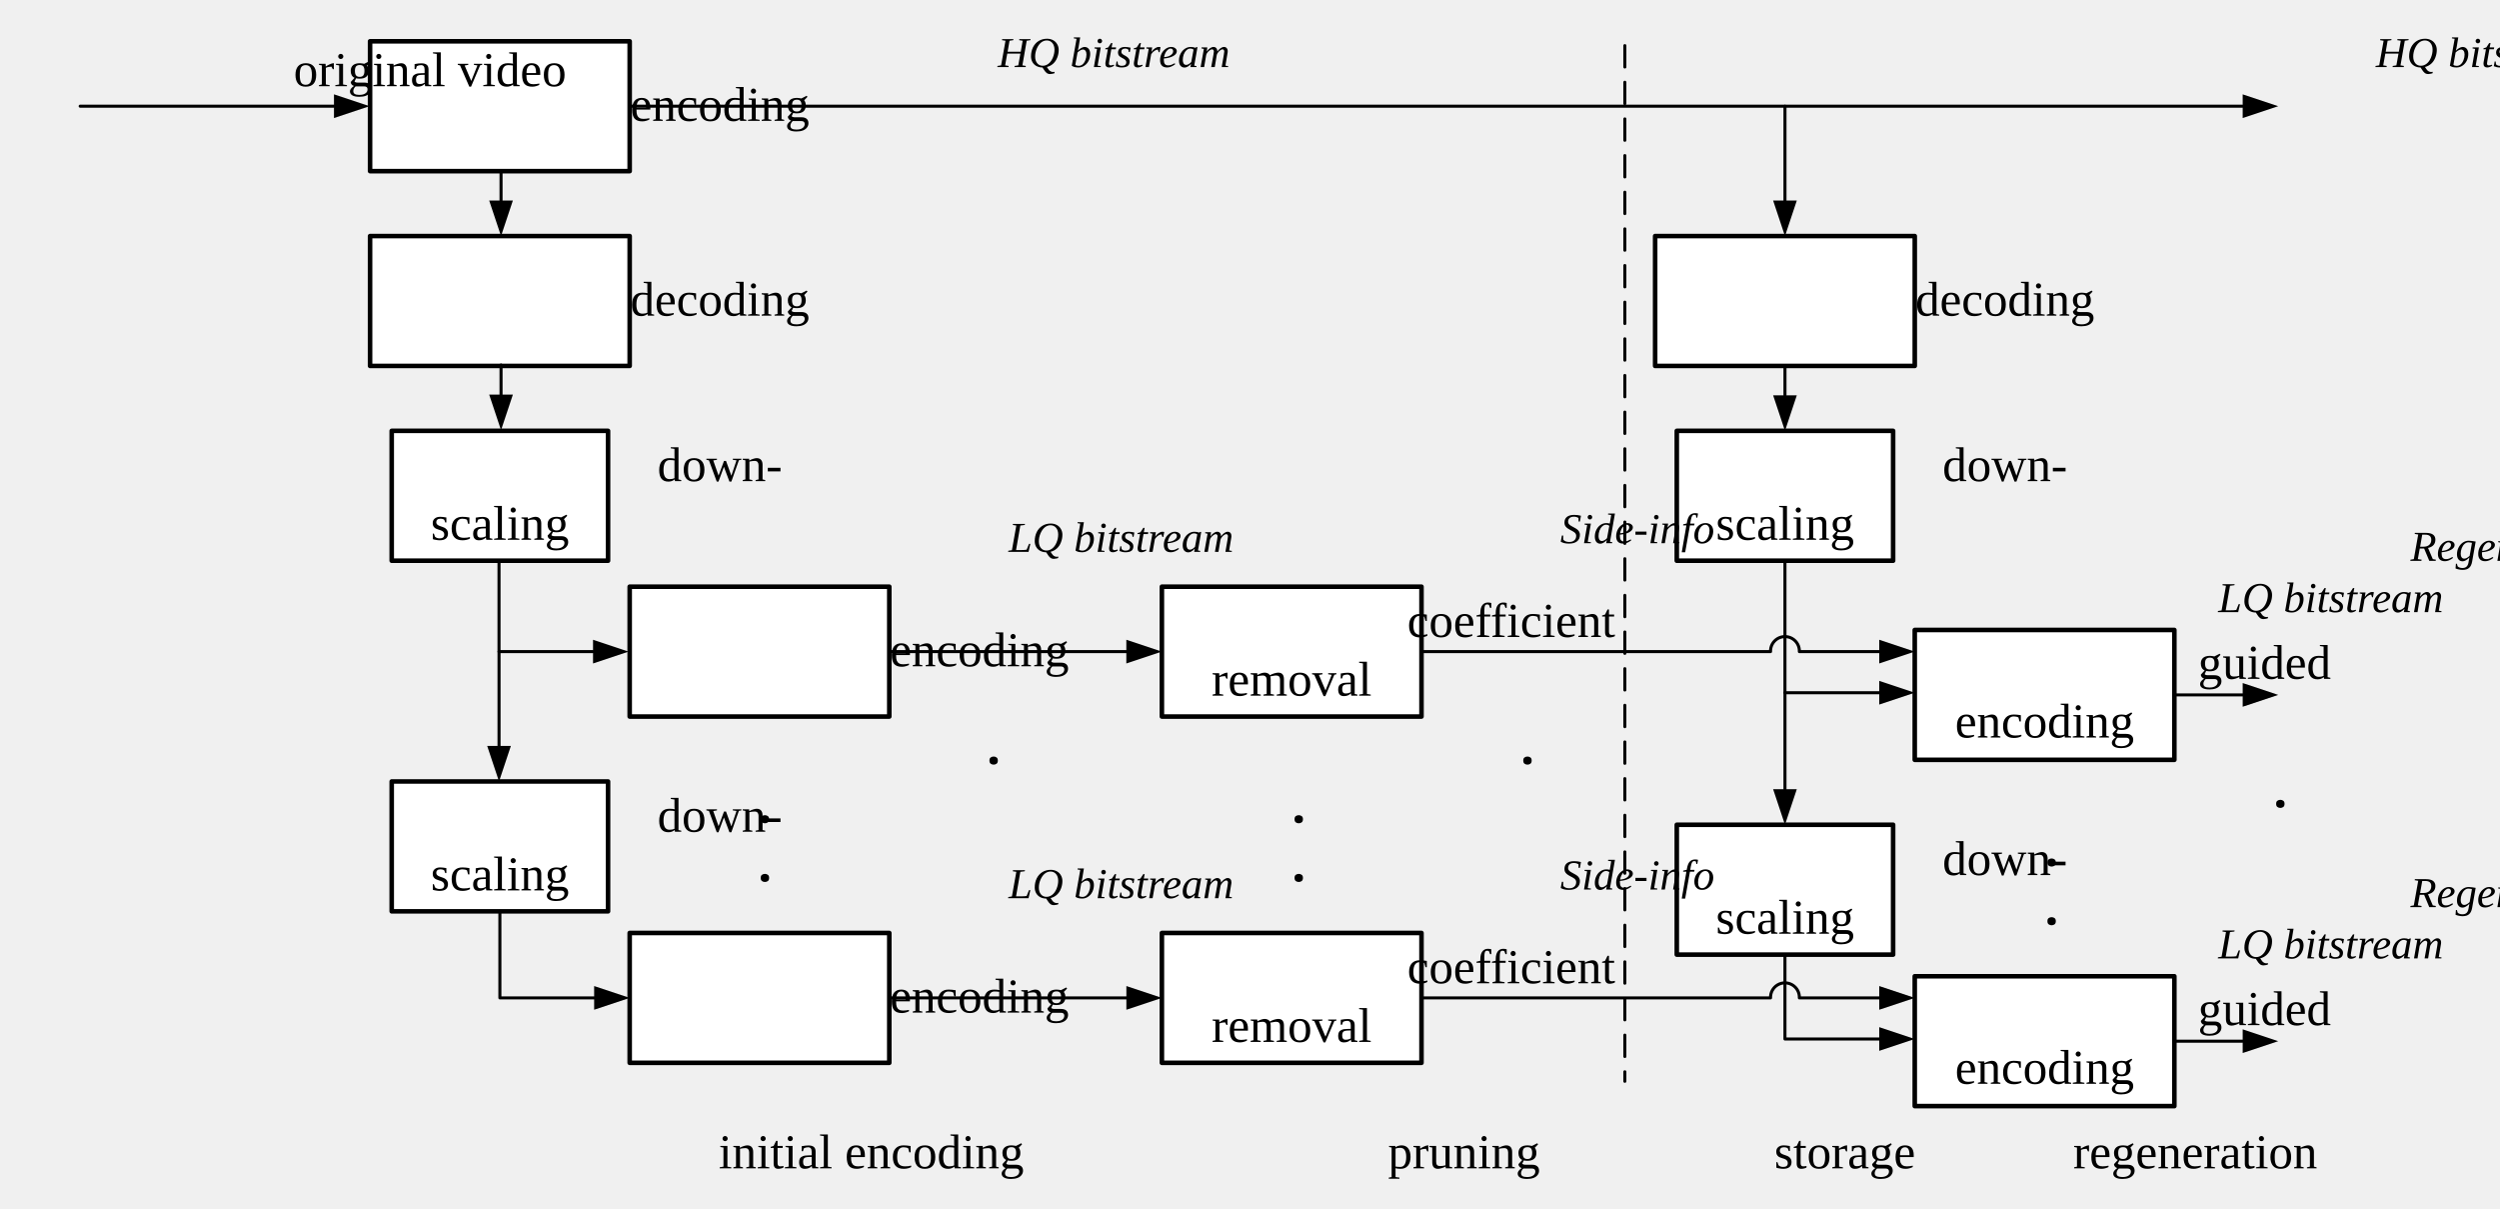
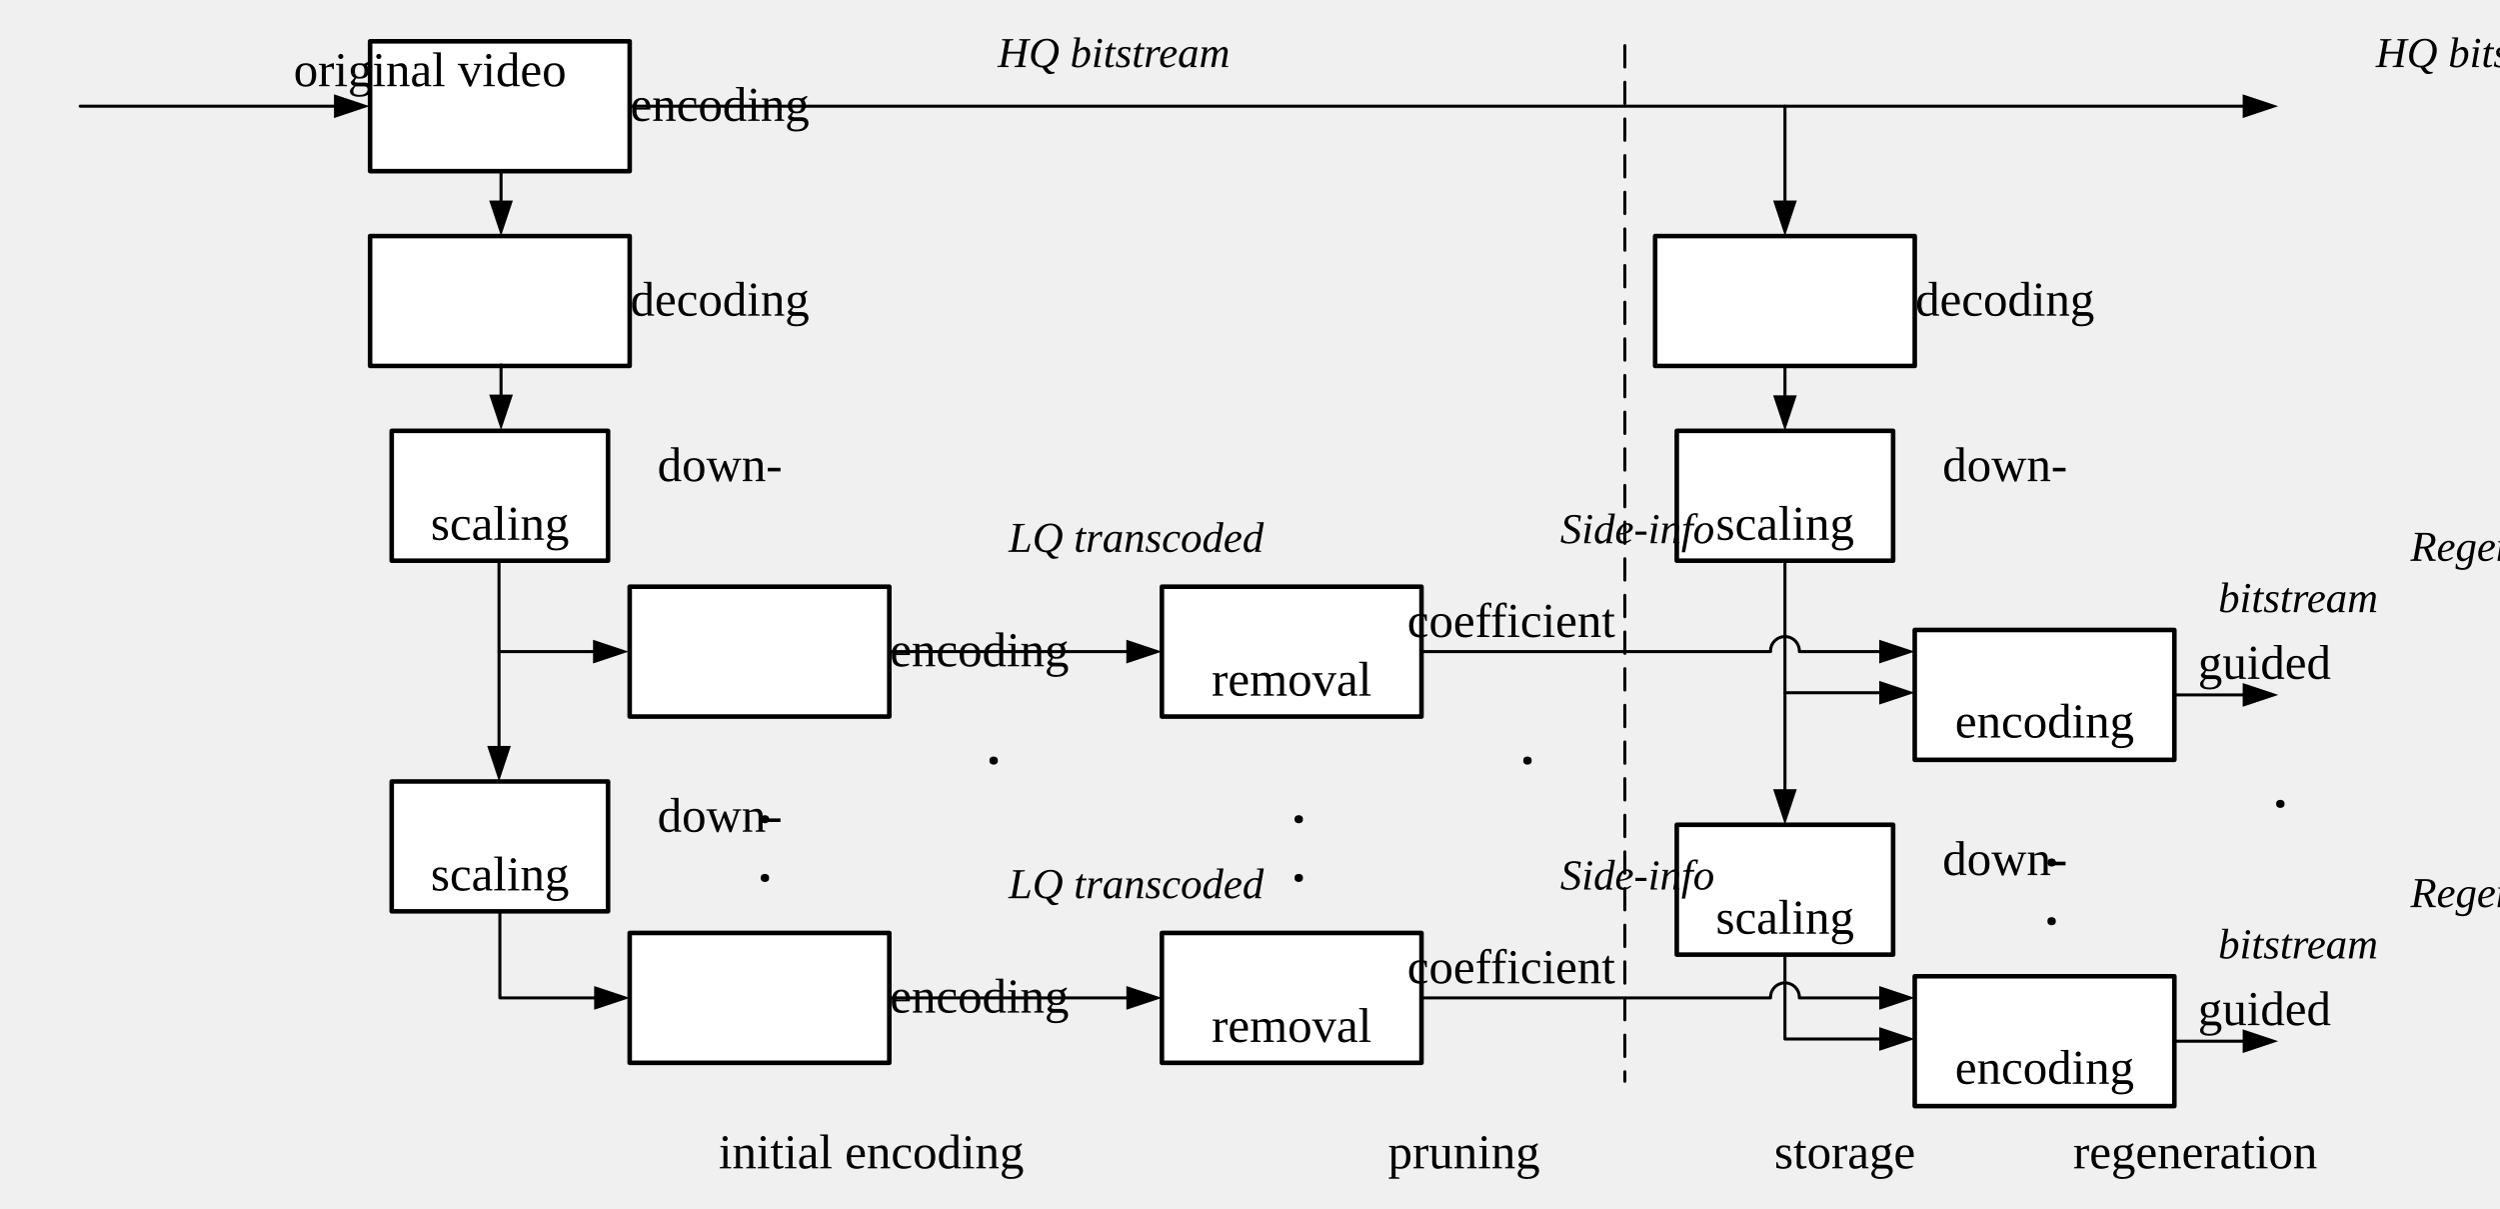
<svg xmlns="http://www.w3.org/2000/svg" xmlns:ns1="http://schemas.microsoft.com/visio/2003/SVGExtensions/" xmlns:xlink="http://www.w3.org/1999/xlink" width="5.685in" height="2.747in" viewBox="0 0 409.293 197.758" xml:space="preserve" color-interpolation-filters="sRGB" class="st10">
  <ns1:documentProperties ns1:langID="1053" ns1:metric="true" ns1:viewMarkup="false">
    <ns1:userDefs>
      <ns1:ud ns1:nameU="msvConvertTheme" />
    </ns1:userDefs>
  </ns1:documentProperties>
  <style type="text/css">
	
		.st1 {fill:#ffffff;stroke:#000000;stroke-linecap:round;stroke-linejoin:round;stroke-width:0.75}
		.st2 {fill:#000000;font-family:Times New Roman;font-size:0.667em}
		.st3 {font-size:1em}
		.st4 {marker-end:url(#mrkr13-31);stroke:#000000;stroke-linecap:round;stroke-linejoin:round;stroke-width:0.5}
		.st5 {fill:#000000;fill-opacity:1;stroke:#000000;stroke-opacity:1;stroke-width:0.258}
		.st6 {fill:none;stroke:none;stroke-linecap:round;stroke-linejoin:round;stroke-width:0.75}
		.st7 {stroke:#000000;stroke-dasharray:3.5,2.5;stroke-linecap:round;stroke-linejoin:round;stroke-width:0.5}
		.st8 {fill:#000000;font-family:Calibri;font-size:0.667em;font-weight:bold}
		.st9 {fill:#000000;font-family:Times New Roman;font-size:0.583em;font-style:italic}
		.st10 {fill:none;fill-rule:evenodd;font-size:12px;overflow:visible;stroke-linecap:square;stroke-miterlimit:3}
	
	</style>
  <defs id="Markers">
    <g id="lend13">
      <path d="M 3 1 L 0 0 L 3 -1 L 3 1 " style="stroke:none" />
    </g>
    <marker id="mrkr13-31" class="st5" ns1:arrowType="13" ns1:arrowSize="0" ns1:setback="11.64" refX="-11.64" orient="auto" markerUnits="strokeWidth" overflow="visible">
      <use xlink:href="#lend13" transform="scale(-3.88,-3.88) " />
    </marker>
  </defs>
  <g ns1:mID="0" ns1:index="1" ns1:groupContext="foregroundPage">
    <ns1:pageProperties ns1:drawingScale="0.0393701" ns1:pageScale="0.0393701" ns1:drawingUnits="24" ns1:shadowOffsetX="8.50394" ns1:shadowOffsetY="-8.50394" />
    <ns1:layer ns1:name="Connector" ns1:index="0" />
    <g id="shape1-1" ns1:mID="1" ns1:groupContext="shape" transform="translate(190.296,-80.4537)">
      <ns1:textBlock ns1:margins="rect(4,4,4,4)" ns1:tabSpace="42.5197" />
      <ns1:textRect cx="21.26" cy="187.128" width="42.52" height="21.26" />
      <rect x="0" y="176.498" width="42.52" height="21.26" class="st1" />
      <text x="4.16" y="184.73" class="st2" ns1:langID="1053">
        <ns1:paragraph ns1:horizAlign="1" />
        <ns1:tabList />coefficient<ns1:lf />
        <tspan x="8.15" dy="1.2em" class="st3">removal</tspan>
      </text>
    </g>
    <g id="shape2-5" ns1:mID="2" ns1:groupContext="shape" transform="translate(103.131,-80.4537)">
      <ns1:textBlock ns1:margins="rect(4,4,4,4)" ns1:tabSpace="42.5197" />
      <ns1:textRect cx="21.26" cy="187.128" width="42.52" height="21.26" />
      <rect x="0" y="176.498" width="42.52" height="21.26" class="st1" />
      <text x="6.6" y="189.53" class="st2" ns1:langID="1053">
        <ns1:paragraph ns1:horizAlign="1" />
        <ns1:tabList />encoding</text>
    </g>
    <g id="shape3-8" ns1:mID="3" ns1:groupContext="shape" transform="translate(64.1545,-105.966)">
      <ns1:textBlock ns1:margins="rect(4,4,4,4)" ns1:tabSpace="42.5197" />
      <ns1:textRect cx="17.716" cy="187.128" width="35.44" height="21.26" />
      <rect x="0" y="176.498" width="35.433" height="21.26" class="st1" />
      <text x="7.5" y="184.73" class="st2" ns1:langID="1053">
        <ns1:paragraph ns1:horizAlign="1" />
        <ns1:tabList />down-<ns1:lf />
        <tspan x="6.39" dy="1.2em" class="st3">scaling</tspan>
      </text>
    </g>
    <g id="shape4-12" ns1:mID="4" ns1:groupContext="shape" transform="translate(271.084,-137.855)">
      <ns1:textBlock ns1:margins="rect(4,4,4,4)" ns1:tabSpace="42.5197" />
      <ns1:textRect cx="21.26" cy="187.128" width="42.52" height="21.26" />
      <rect x="0" y="176.498" width="42.52" height="21.26" class="st1" />
      <text x="6.6" y="189.53" class="st2" ns1:langID="1053">
        <ns1:paragraph ns1:horizAlign="1" />
        <ns1:tabList />decoding</text>
    </g>
    <g id="shape5-15" ns1:mID="5" ns1:groupContext="shape" transform="translate(313.603,-73.3671)">
      <ns1:textBlock ns1:margins="rect(4,4,4,4)" ns1:tabSpace="42.5197" />
      <ns1:textRect cx="21.26" cy="186.901" width="42.52" height="20.806" />
      <rect x="0" y="176.498" width="42.52" height="21.26" class="st1" />
      <text x="10.37" y="184.5" class="st2" ns1:langID="1053">
        <ns1:paragraph ns1:horizAlign="1" />
        <ns1:tabList />guided<ns1:lf />
        <tspan x="6.6" dy="1.2em" class="st3">encoding</tspan>
      </text>
    </g>
    <g id="shape6-19" ns1:mID="6" ns1:groupContext="shape" transform="translate(60.6112,-169.745)">
      <ns1:textBlock ns1:margins="rect(4,4,4,4)" ns1:tabSpace="42.5197" />
      <ns1:textRect cx="21.26" cy="187.128" width="42.52" height="21.26" />
      <rect x="0" y="176.498" width="42.52" height="21.26" class="st1" />
      <text x="6.6" y="189.53" class="st2" ns1:langID="1053">
        <ns1:paragraph ns1:horizAlign="1" />
        <ns1:tabList />encoding</text>
    </g>
    <g id="shape9-22" ns1:mID="9" ns1:groupContext="shape" transform="translate(274.627,-105.966)">
      <ns1:textBlock ns1:margins="rect(4,4,4,4)" ns1:tabSpace="42.5197" />
      <ns1:textRect cx="17.716" cy="187.128" width="35.44" height="21.26" />
      <rect x="0" y="176.498" width="35.433" height="21.26" class="st1" />
      <text x="7.5" y="184.73" class="st2" ns1:langID="1053">
        <ns1:paragraph ns1:horizAlign="1" />
        <ns1:tabList />down-<ns1:lf />
        <tspan x="6.39" dy="1.2em" class="st3">scaling</tspan>
      </text>
    </g>
    <g id="shape10-26" ns1:mID="10" ns1:groupContext="shape" ns1:layerMember="0" transform="translate(103.162,-173.288)">
      <path d="M0 190.67 L264.15 190.67" class="st4" />
    </g>
    <g id="shape11-32" ns1:mID="11" ns1:groupContext="shape" ns1:layerMember="0" transform="translate(13.1309,-187.462)">
      <path d="M0 204.84 L41.57 204.84" class="st4" />
    </g>
    <g id="shape12-37" ns1:mID="12" ns1:groupContext="shape" transform="translate(0.375,-177.54)">
      <ns1:textBlock ns1:margins="rect(4,4,4,4)" ns1:tabSpace="42.5197" />
      <ns1:textRect cx="34.016" cy="189.254" width="68.04" height="17.008" />
      <rect x="0" y="180.75" width="68.031" height="17.008" class="st6" />
      <text x="11.69" y="191.65" class="st2" ns1:langID="1053">
        <ns1:paragraph ns1:horizAlign="1" />
        <ns1:tabList />original video</text>
    </g>
    <g id="shape14-40" ns1:mID="14" ns1:groupContext="shape" ns1:layerMember="0" transform="translate(81.7293,-105.966)">
      <path d="M0 197.76 L0 212.64 L15.4 212.64" class="st4" />
    </g>
    <g id="shape15-45" ns1:mID="15" ns1:groupContext="shape" ns1:layerMember="0" transform="translate(145.904,-83.997)">
      <path d="M0 190.67 L38.57 190.67" class="st4" />
    </g>
    <g id="shape17-50" ns1:mID="17" ns1:groupContext="shape" ns1:layerMember="0" transform="translate(292.344,-105.966)">
      <path d="M0 197.76 L0 219.37 L15.44 219.37" class="st4" />
    </g>
    <g id="shape18-55" ns1:mID="18" ns1:groupContext="shape" ns1:layerMember="0" transform="translate(232.965,-83.997)">
      <path d="M0 190.67 L57.02 190.67 A2.362 2.362 0 1 1 61.74 190.67 L74.82 190.67" class="st4" />
    </g>
    <g id="shape16-60" ns1:mID="16" ns1:groupContext="shape" ns1:layerMember="0" transform="translate(285.257,-180.375)">
      <path d="M7.09 197.76 L7.09 213.2" class="st4" />
    </g>
    <g id="shape20-65" ns1:mID="20" ns1:groupContext="shape" ns1:layerMember="0" transform="translate(285.257,-139.627)">
      <path d="M7.09 199.53 L7.09 204.34" class="st4" />
    </g>
    <g id="shape22-70" ns1:mID="22" ns1:groupContext="shape" transform="translate(64.1545,-48.564)">
      <ns1:textBlock ns1:margins="rect(4,4,4,4)" ns1:tabSpace="42.5197" />
      <ns1:textRect cx="17.716" cy="187.128" width="35.44" height="21.26" />
      <rect x="0" y="176.498" width="35.433" height="21.26" class="st1" />
      <text x="7.5" y="184.73" class="st2" ns1:langID="1053">
        <ns1:paragraph ns1:horizAlign="1" />
        <ns1:tabList />down-<ns1:lf />
        <tspan x="6.39" dy="1.2em" class="st3">scaling</tspan>
      </text>
    </g>
    <g id="shape23-74" ns1:mID="23" ns1:groupContext="shape" ns1:layerMember="0" transform="translate(74.6427,-91.0837)">
      <path d="M7.09 197.76 L7.09 213.2" class="st4" />
    </g>
    <g id="shape24-79" ns1:mID="24" ns1:groupContext="shape" transform="translate(190.296,-23.7608)">
      <ns1:textBlock ns1:margins="rect(4,4,4,4)" ns1:tabSpace="42.5197" />
      <ns1:textRect cx="21.26" cy="187.128" width="42.52" height="21.26" />
      <rect x="0" y="176.498" width="42.52" height="21.26" class="st1" />
      <text x="4.16" y="184.73" class="st2" ns1:langID="1053">
        <ns1:paragraph ns1:horizAlign="1" />
        <ns1:tabList />coefficient<ns1:lf />
        <tspan x="8.15" dy="1.2em" class="st3">removal</tspan>
      </text>
    </g>
    <g id="shape25-83" ns1:mID="25" ns1:groupContext="shape" transform="translate(103.131,-23.7608)">
      <ns1:textBlock ns1:margins="rect(4,4,4,4)" ns1:tabSpace="42.5197" />
      <ns1:textRect cx="21.26" cy="187.128" width="42.52" height="21.26" />
      <rect x="0" y="176.498" width="42.52" height="21.26" class="st1" />
      <text x="6.6" y="189.53" class="st2" ns1:langID="1053">
        <ns1:paragraph ns1:horizAlign="1" />
        <ns1:tabList />encoding</text>
    </g>
    <g id="shape26-86" ns1:mID="26" ns1:groupContext="shape" transform="translate(313.603,-16.6742)">
      <ns1:textBlock ns1:margins="rect(4,4,4,4)" ns1:tabSpace="42.5197" />
      <ns1:textRect cx="21.26" cy="186.901" width="42.52" height="20.806" />
      <rect x="0" y="176.498" width="42.52" height="21.26" class="st1" />
      <text x="10.37" y="184.5" class="st2" ns1:langID="1053">
        <ns1:paragraph ns1:horizAlign="1" />
        <ns1:tabList />guided<ns1:lf />
        <tspan x="6.6" dy="1.2em" class="st3">encoding</tspan>
      </text>
    </g>
    <g id="shape27-90" ns1:mID="27" ns1:groupContext="shape" transform="translate(274.627,-41.4774)">
      <ns1:textBlock ns1:margins="rect(4,4,4,4)" ns1:tabSpace="42.5197" />
      <ns1:textRect cx="17.716" cy="187.128" width="35.44" height="21.26" />
      <rect x="0" y="176.498" width="35.433" height="21.26" class="st1" />
      <text x="7.5" y="184.73" class="st2" ns1:langID="1053">
        <ns1:paragraph ns1:horizAlign="1" />
        <ns1:tabList />down-<ns1:lf />
        <tspan x="6.39" dy="1.2em" class="st3">scaling</tspan>
      </text>
    </g>
    <g id="shape28-94" ns1:mID="28" ns1:groupContext="shape" ns1:layerMember="0" transform="translate(81.8711,-48.564)">
      <path d="M0 197.76 L0 211.93 L15.44 211.93" class="st4" />
    </g>
    <g id="shape29-99" ns1:mID="29" ns1:groupContext="shape" ns1:layerMember="0" transform="translate(145.651,-27.3041)">
      <path d="M0 190.67 L38.83 190.67" class="st4" />
    </g>
    <g id="shape30-104" ns1:mID="30" ns1:groupContext="shape" ns1:layerMember="0" transform="translate(292.344,-41.6545)">
      <path d="M0 197.94 L0 211.75 L15.44 211.75" class="st4" />
    </g>
    <g id="shape32-109" ns1:mID="32" ns1:groupContext="shape" ns1:layerMember="0" transform="translate(285.257,-84.3514)">
      <path d="M7.09 197.76 L7.09 213.55" class="st4" />
    </g>
    <g id="shape19-114" ns1:mID="19" ns1:groupContext="shape" ns1:layerMember="0" transform="translate(232.965,-27.3041)">
      <path d="M0 190.67 L57.02 190.67 A2.362 2.362 0 1 1 61.74 190.67 L74.82 190.67" class="st4" />
    </g>
    <g id="shape31-119" ns1:mID="31" ns1:groupContext="shape" ns1:layerMember="0" transform="translate(356.123,-20.2175)">
      <path d="M0 190.67 L11.19 190.67" class="st4" />
    </g>
    <g id="shape40-124" ns1:mID="40" ns1:groupContext="shape" transform="translate(463.881,7.46161) rotate(90)">
      <path d="M0 197.76 L169.56 197.76" class="st7" />
    </g>
    <g id="shape41-127" ns1:mID="41" ns1:groupContext="shape" transform="translate(77.6191,-0.375)">
      <ns1:textBlock ns1:margins="rect(4,4,4,4)" ns1:tabSpace="42.5197" />
      <ns1:textRect cx="29.055" cy="189.254" width="58.12" height="17.008" />
      <rect x="0" y="180.75" width="58.11" height="17.008" class="st6" />
      <text x="4.06" y="191.65" class="st2" ns1:langID="1053">
        <ns1:paragraph ns1:horizAlign="1" />
        <ns1:tabList />initial encoding</text>
    </g>
    <g id="shape42-130" ns1:mID="42" ns1:groupContext="shape" transform="translate(170.454,-0.375)">
      <ns1:textBlock ns1:margins="rect(4,4,4,4)" ns1:tabSpace="42.5197" />
      <ns1:textRect cx="33.307" cy="189.254" width="66.62" height="17.008" />
      <rect x="0" y="180.75" width="66.614" height="17.008" class="st6" />
      <text x="20.86" y="191.65" class="st2" ns1:langID="1053">
        <ns1:paragraph ns1:horizAlign="1" />
        <ns1:tabList />pruning</text>
    </g>
    <g id="shape43-133" ns1:mID="43" ns1:groupContext="shape" transform="translate(232.816,-0.375)">
      <ns1:textBlock ns1:margins="rect(4,4,4,4)" ns1:tabSpace="42.5197" />
      <ns1:textRect cx="33.307" cy="189.254" width="66.62" height="17.008" />
      <rect x="0" y="180.75" width="66.614" height="17.008" class="st6" />
      <text x="21.76" y="191.65" class="st2" ns1:langID="1053">
        <ns1:paragraph ns1:horizAlign="1" />
        <ns1:tabList />storage</text>
    </g>
    <g id="shape44-136" ns1:mID="44" ns1:groupContext="shape" transform="translate(281.714,-0.375)">
      <ns1:textBlock ns1:margins="rect(4,4,4,4)" ns1:tabSpace="42.5197" />
      <ns1:textRect cx="41.811" cy="189.254" width="83.63" height="17.008" />
      <rect x="0" y="180.75" width="83.622" height="17.008" class="st6" />
      <text x="21.82" y="191.65" class="st2" ns1:langID="1053">
        <ns1:paragraph ns1:horizAlign="1" />
        <ns1:tabList />regeneration</text>
    </g>
    <g id="shape48-139" ns1:mID="48" ns1:groupContext="shape" transform="translate(120.139,-55.4931)">
      <ns1:textBlock ns1:margins="rect(4,4,4,4)" ns1:tabSpace="42.5197" />
      <ns1:textRect cx="3.984" cy="187.758" width="7.97" height="20" />
      <rect x="0" y="177.758" width="7.968" height="20" class="st6" />
      <text x="4" y="180.56" class="st8" ns1:langID="1053">
        <ns1:paragraph ns1:horizAlign="1" />
        <ns1:tabList />.<tspan x="4" dy="1.2em" class="st3">.</tspan>
        <tspan x="4" dy="1.2em" class="st3">.</tspan>
      </text>
    </g>
    <g id="shape49-144" ns1:mID="49" ns1:groupContext="shape" transform="translate(207.572,-55.4931)">
      <ns1:textBlock ns1:margins="rect(4,4,4,4)" ns1:tabSpace="42.5197" />
      <ns1:textRect cx="3.984" cy="187.758" width="7.97" height="20" />
      <rect x="0" y="177.758" width="7.968" height="20" class="st6" />
      <text x="4" y="180.56" class="st8" ns1:langID="1053">
        <ns1:paragraph ns1:horizAlign="1" />
        <ns1:tabList />.<tspan x="4" dy="1.2em" class="st3">.</tspan>
        <tspan x="4" dy="1.2em" class="st3">.</tspan>
      </text>
    </g>
    <g id="shape50-149" ns1:mID="50" ns1:groupContext="shape" transform="translate(330.879,-48.4065)">
      <ns1:textBlock ns1:margins="rect(4,4,4,4)" ns1:tabSpace="42.5197" />
      <ns1:textRect cx="3.984" cy="187.758" width="7.97" height="20" />
      <rect x="0" y="177.758" width="7.968" height="20" class="st6" />
      <text x="4" y="180.56" class="st8" ns1:langID="1053">
        <ns1:paragraph ns1:horizAlign="1" />
        <ns1:tabList />.<tspan x="4" dy="1.2em" class="st3">.</tspan>
        <tspan x="4" dy="1.2em" class="st3">.</tspan>
      </text>
    </g>
    <g id="shape21-154" ns1:mID="21" ns1:groupContext="shape" ns1:layerMember="0" transform="translate(356.123,-76.9104)">
      <path d="M0 190.67 L11.19 190.67" class="st4" />
    </g>
    <g id="shape212-159" ns1:mID="212" ns1:groupContext="shape" transform="translate(127.934,-180.375)">
      <ns1:textBlock ns1:margins="rect(4,4,4,4)" ns1:tabSpace="42.5197" />
      <ns1:textRect cx="26.575" cy="189.254" width="53.15" height="17.008" />
      <rect x="0" y="180.75" width="53.15" height="17.008" class="st6" />
      <text x="4" y="191.35" class="st9" ns1:langID="1053">
        <ns1:paragraph />
        <ns1:tabList />HQ bitstream</text>
    </g>
    <g id="shape213-162" ns1:mID="213" ns1:groupContext="shape" transform="translate(129.706,-101.005)">
      <ns1:textBlock ns1:margins="rect(4,4,4,4)" ns1:tabSpace="42.5197" />
-       <ns1:textRect cx="24.803" cy="189.254" width="49.61" height="17.008" />
-       <rect x="0" y="180.75" width="49.606" height="17.008" class="st6" />
-       <text x="4" y="191.35" class="st9" ns1:langID="1053">
-         <ns1:paragraph />
-         <ns1:tabList />LQ bitstream</text>
+       <ns1:textRect cx="26.043" cy="189.254" width="52.09" height="17.008" />
+       <rect x="0" y="180.75" width="52.087" height="17.008" class="st6" />
+       <text x="4" y="191.35" class="st9" ns1:langID="1053">
+         <ns1:paragraph />
+         <ns1:tabList />LQ transcoded</text>
    </g>
    <g id="shape214-165" ns1:mID="214" ns1:groupContext="shape" transform="translate(129.706,-44.312)">
      <ns1:textBlock ns1:margins="rect(4,4,4,4)" ns1:tabSpace="42.5197" />
-       <ns1:textRect cx="24.803" cy="189.254" width="49.61" height="17.008" />
-       <rect x="0" y="180.75" width="49.606" height="17.008" class="st6" />
-       <text x="4" y="191.35" class="st9" ns1:langID="1053">
-         <ns1:paragraph />
-         <ns1:tabList />LQ bitstream</text>
+       <ns1:textRect cx="26.043" cy="189.254" width="52.09" height="17.008" />
+       <rect x="0" y="180.75" width="52.087" height="17.008" class="st6" />
+       <text x="4" y="191.35" class="st9" ns1:langID="1053">
+         <ns1:paragraph />
+         <ns1:tabList />LQ transcoded</text>
    </g>
    <g id="shape218-168" ns1:mID="218" ns1:groupContext="shape" transform="translate(60.6112,-137.855)">
      <ns1:textBlock ns1:margins="rect(4,4,4,4)" ns1:tabSpace="42.5197" />
      <ns1:textRect cx="21.26" cy="187.128" width="42.52" height="21.26" />
      <rect x="0" y="176.498" width="42.52" height="21.26" class="st1" />
      <text x="6.6" y="189.53" class="st2" ns1:langID="1053">
        <ns1:paragraph ns1:horizAlign="1" />
        <ns1:tabList />decoding</text>
    </g>
    <g id="shape219-171" ns1:mID="219" ns1:groupContext="shape" ns1:layerMember="0" transform="translate(74.9709,-171.517)">
      <path d="M7.09 199.53 L7.09 204.34" class="st4" />
    </g>
    <g id="shape220-176" ns1:mID="220" ns1:groupContext="shape" ns1:layerMember="0" transform="translate(74.9709,-139.758)">
      <path d="M7.09 199.51 L7.09 204.36" class="st4" />
    </g>
    <g id="shape221-181" ns1:mID="221" ns1:groupContext="shape" transform="translate(220.06,-102.422)">
      <ns1:textBlock ns1:margins="rect(4,4,4,4)" ns1:tabSpace="42.5197" />
      <ns1:textRect cx="17.716" cy="189.254" width="35.44" height="17.008" />
      <rect x="0" y="180.75" width="35.433" height="17.008" class="st6" />
      <text x="4" y="191.35" class="st9" ns1:langID="1053">
        <ns1:paragraph />
        <ns1:tabList />Side-info</text>
    </g>
    <g id="shape222-184" ns1:mID="222" ns1:groupContext="shape" transform="translate(220.06,-45.7293)">
      <ns1:textBlock ns1:margins="rect(4,4,4,4)" ns1:tabSpace="42.5197" />
      <ns1:textRect cx="17.716" cy="189.254" width="35.44" height="17.008" />
      <rect x="0" y="180.75" width="35.433" height="17.008" class="st6" />
      <text x="4" y="191.35" class="st9" ns1:langID="1053">
        <ns1:paragraph />
        <ns1:tabList />Side-info</text>
    </g>
    <g id="shape223-187" ns1:mID="223" ns1:groupContext="shape" transform="translate(359.312,-95.3356)">
      <ns1:textBlock ns1:margins="rect(4,4,4,4)" ns1:tabSpace="42.5197" />
      <ns1:textRect cx="24.803" cy="189.254" width="49.61" height="17.008" />
      <rect x="0" y="180.75" width="49.606" height="17.008" class="st6" />
      <text x="4" y="187.15" class="st9" ns1:langID="1053">
        <ns1:paragraph />
-         <ns1:tabList />Regenerated <tspan x="4" dy="1.2em" class="st3">LQ bitstream</tspan>
+         <ns1:tabList />Regenerated <tspan x="4" dy="1.2em" class="st3">bitstream</tspan>
      </text>
    </g>
    <g id="shape224-191" ns1:mID="224" ns1:groupContext="shape" transform="translate(359.312,-38.6427)">
      <ns1:textBlock ns1:margins="rect(4,4,4,4)" ns1:tabSpace="42.5197" />
      <ns1:textRect cx="24.803" cy="189.254" width="49.61" height="17.008" />
      <rect x="0" y="180.75" width="49.606" height="17.008" class="st6" />
      <text x="4" y="187.15" class="st9" ns1:langID="1053">
        <ns1:paragraph />
-         <ns1:tabList />Regenerated <tspan x="4" dy="1.2em" class="st3">LQ bitstream</tspan>
+         <ns1:tabList />Regenerated <tspan x="4" dy="1.2em" class="st3">bitstream</tspan>
      </text>
    </g>
    <g id="shape225-195" ns1:mID="225" ns1:groupContext="shape" transform="translate(353.643,-180.375)">
      <ns1:textBlock ns1:margins="rect(4,4,4,4)" ns1:tabSpace="42.5197" />
      <ns1:textRect cx="26.575" cy="189.254" width="53.15" height="17.008" />
      <rect x="0" y="180.75" width="53.15" height="17.008" class="st6" />
      <text x="4" y="191.35" class="st9" ns1:langID="1053">
        <ns1:paragraph />
        <ns1:tabList />HQ bitstream</text>
    </g>
  </g>
</svg>
